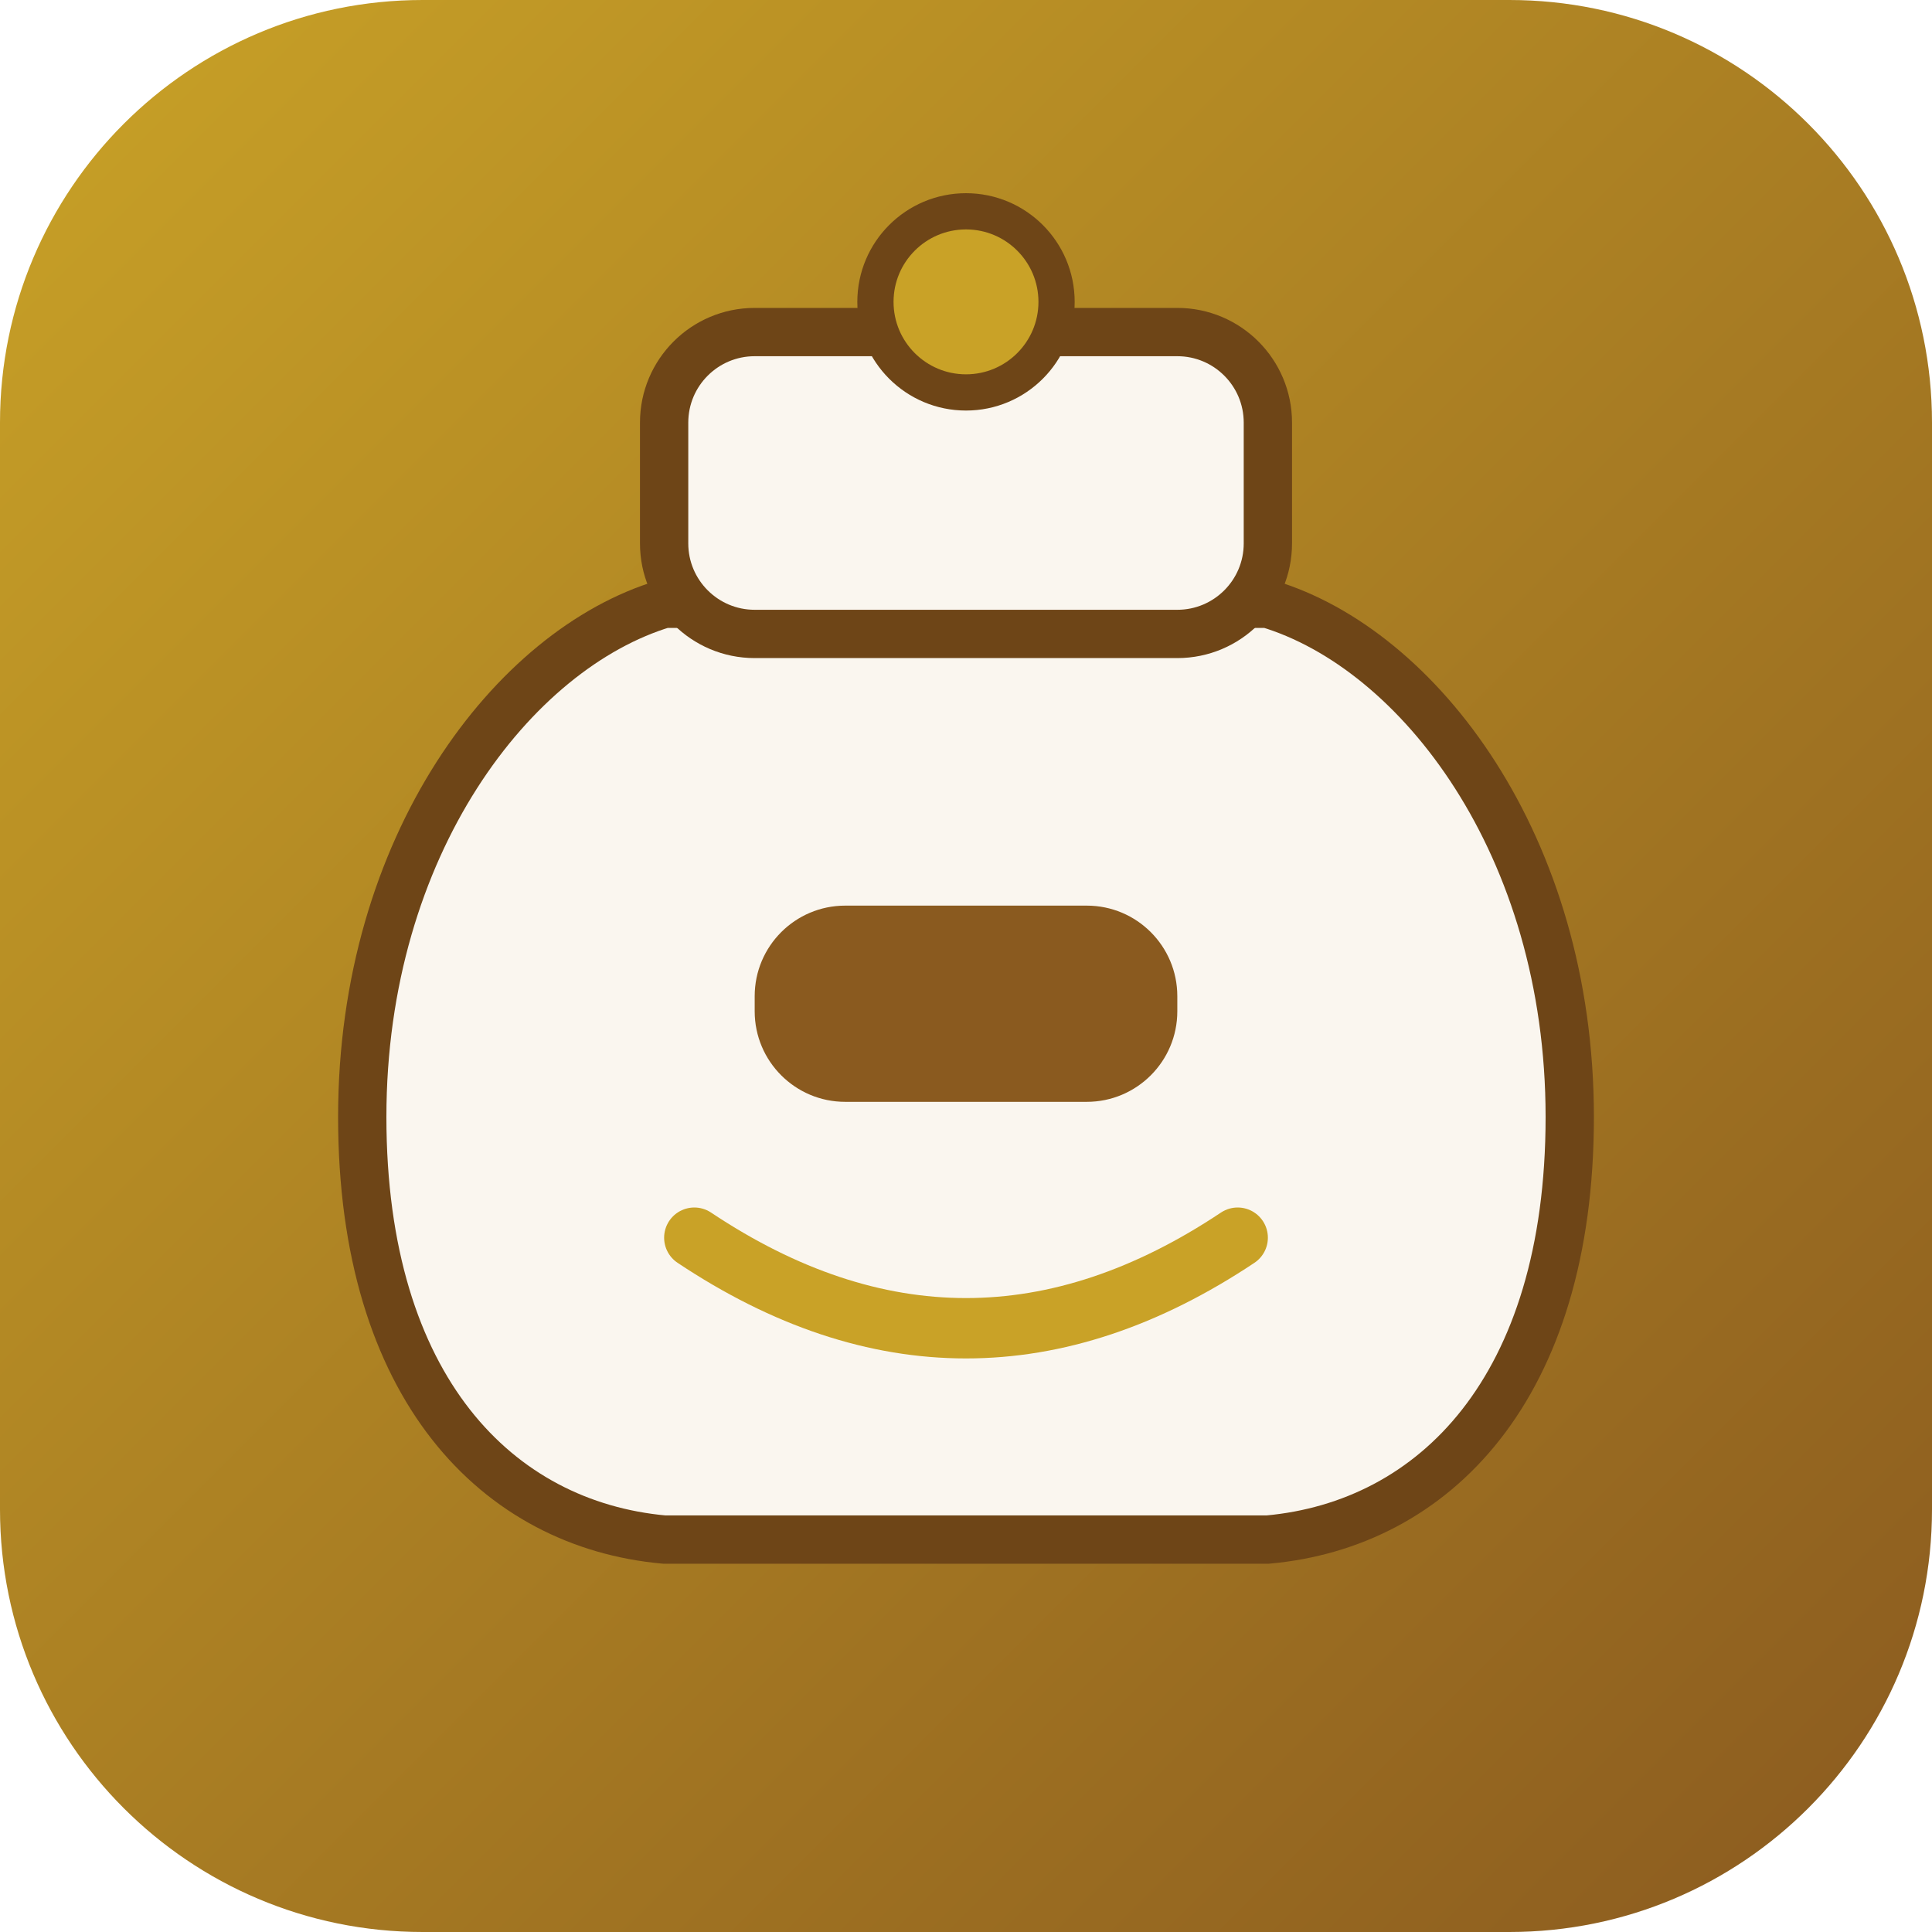
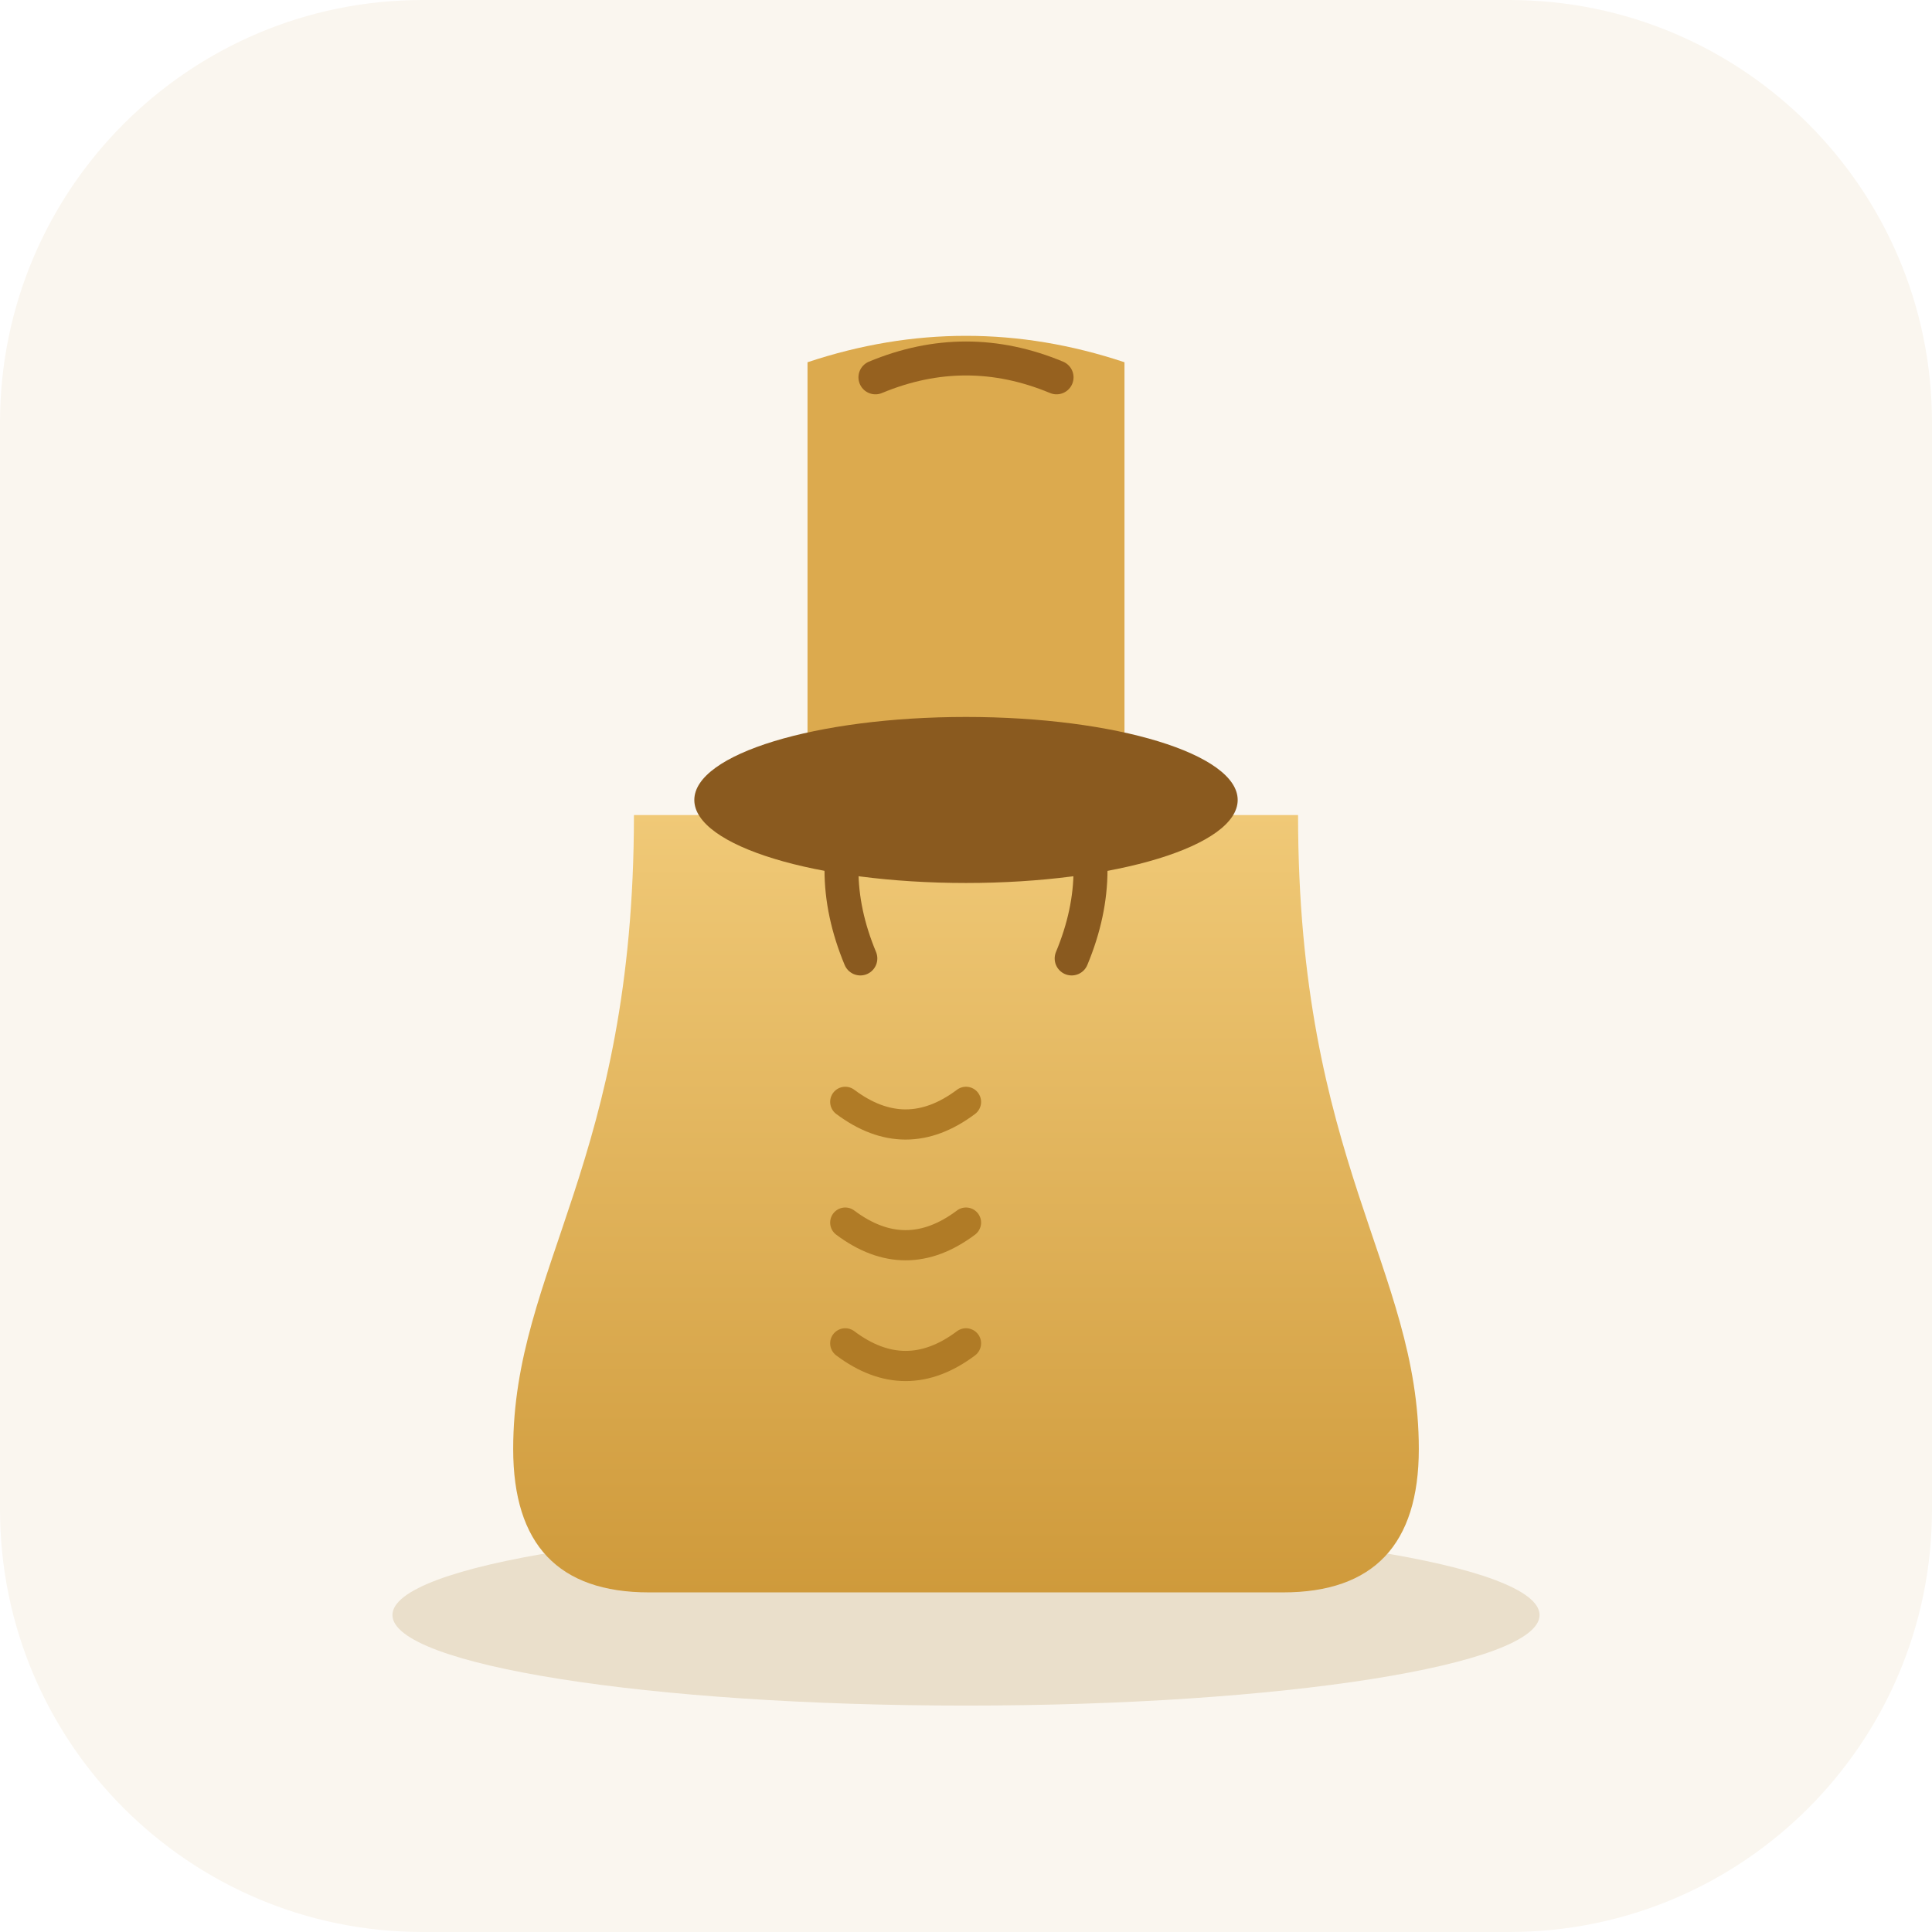
- <svg xmlns="http://www.w3.org/2000/svg" viewBox="0 0 64 64">
+ <svg xmlns="http://www.w3.org/2000/svg" width="512" height="512" viewBox="0 0 512 512">
+   <rect width="512" height="512" rx="112" fill="#FAF6EF" />
+   <ellipse cx="256" cy="428" rx="152" ry="24" fill="#EADFCB" />
+   <path d="M214 96 q42 -14 84 0 l0 112 q-42 -12 -84 0 Z" fill="#DCAA4E" />
+   <path d="M232 100 q24 -10 48 0" stroke="#96611F" stroke-width="9" fill="none" stroke-linecap="round" />
+   <path d="M168 216 C168 308 136 336 136 384 Q136 422 172 422 L340 422 Q376 422 376 384 C376 336 344 308 344 216 Z" fill="url(#g)" />
+   <ellipse cx="256" cy="212" rx="72" ry="22" fill="#8A5A1F" />
+   <path d="M228 208 q-10 22 0 46" stroke="#8A5A1F" stroke-width="9" fill="none" stroke-linecap="round" />
+   <path d="M284 208 q10 22 0 46" stroke="#8A5A1F" stroke-width="9" fill="none" stroke-linecap="round" />
+   <path d="M224 292 q16 12 32 0" stroke="#B07B26" stroke-width="8" fill="none" stroke-linecap="round" />
+   <path d="M224 324 q16 12 32 0" stroke="#B07B26" stroke-width="8" fill="none" stroke-linecap="round" />
+   <path d="M224 356 q16 12 32 0" stroke="#B07B26" stroke-width="8" fill="none" stroke-linecap="round" />
  <defs>
-     <linearGradient id="bg" x1="0" y1="0" x2="1" y2="1">
-       <stop offset="0" stop-color="#C9A227" />
-       <stop offset="1" stop-color="#8A5A1F" />
+     <linearGradient id="g" x1="0" y1="0" x2="0" y2="1">
+       <stop offset="0" stop-color="#F0C977" />
+       <stop offset="1" stop-color="#CF9A3B" />
    </linearGradient>
  </defs>
-   <rect width="64" height="64" rx="14" fill="url(#bg)" />
-   <path d="M22 20H42C47 21.5 52 28 52 37C52 46 47.5 50.5 42 51H22C16.5 50.5 12 46 12 37C12 28 17 21.5 22 20Z" fill="#FAF6EF" stroke="#6E4517" stroke-width="1.6" />
-   <rect x="22" y="11" width="20" height="10" rx="3" fill="#FAF6EF" stroke="#6E4517" stroke-width="1.6" />
-   <circle cx="32" cy="10" r="3" fill="#C9A227" stroke="#6E4517" stroke-width="1.2" />
-   <rect x="25" y="30" width="14" height="6.5" rx="3" fill="#8A5A1F" />
-   <path d="M23 41q9 6 18 0" fill="none" stroke="#C9A227" stroke-width="2" stroke-linecap="round" />
</svg>
